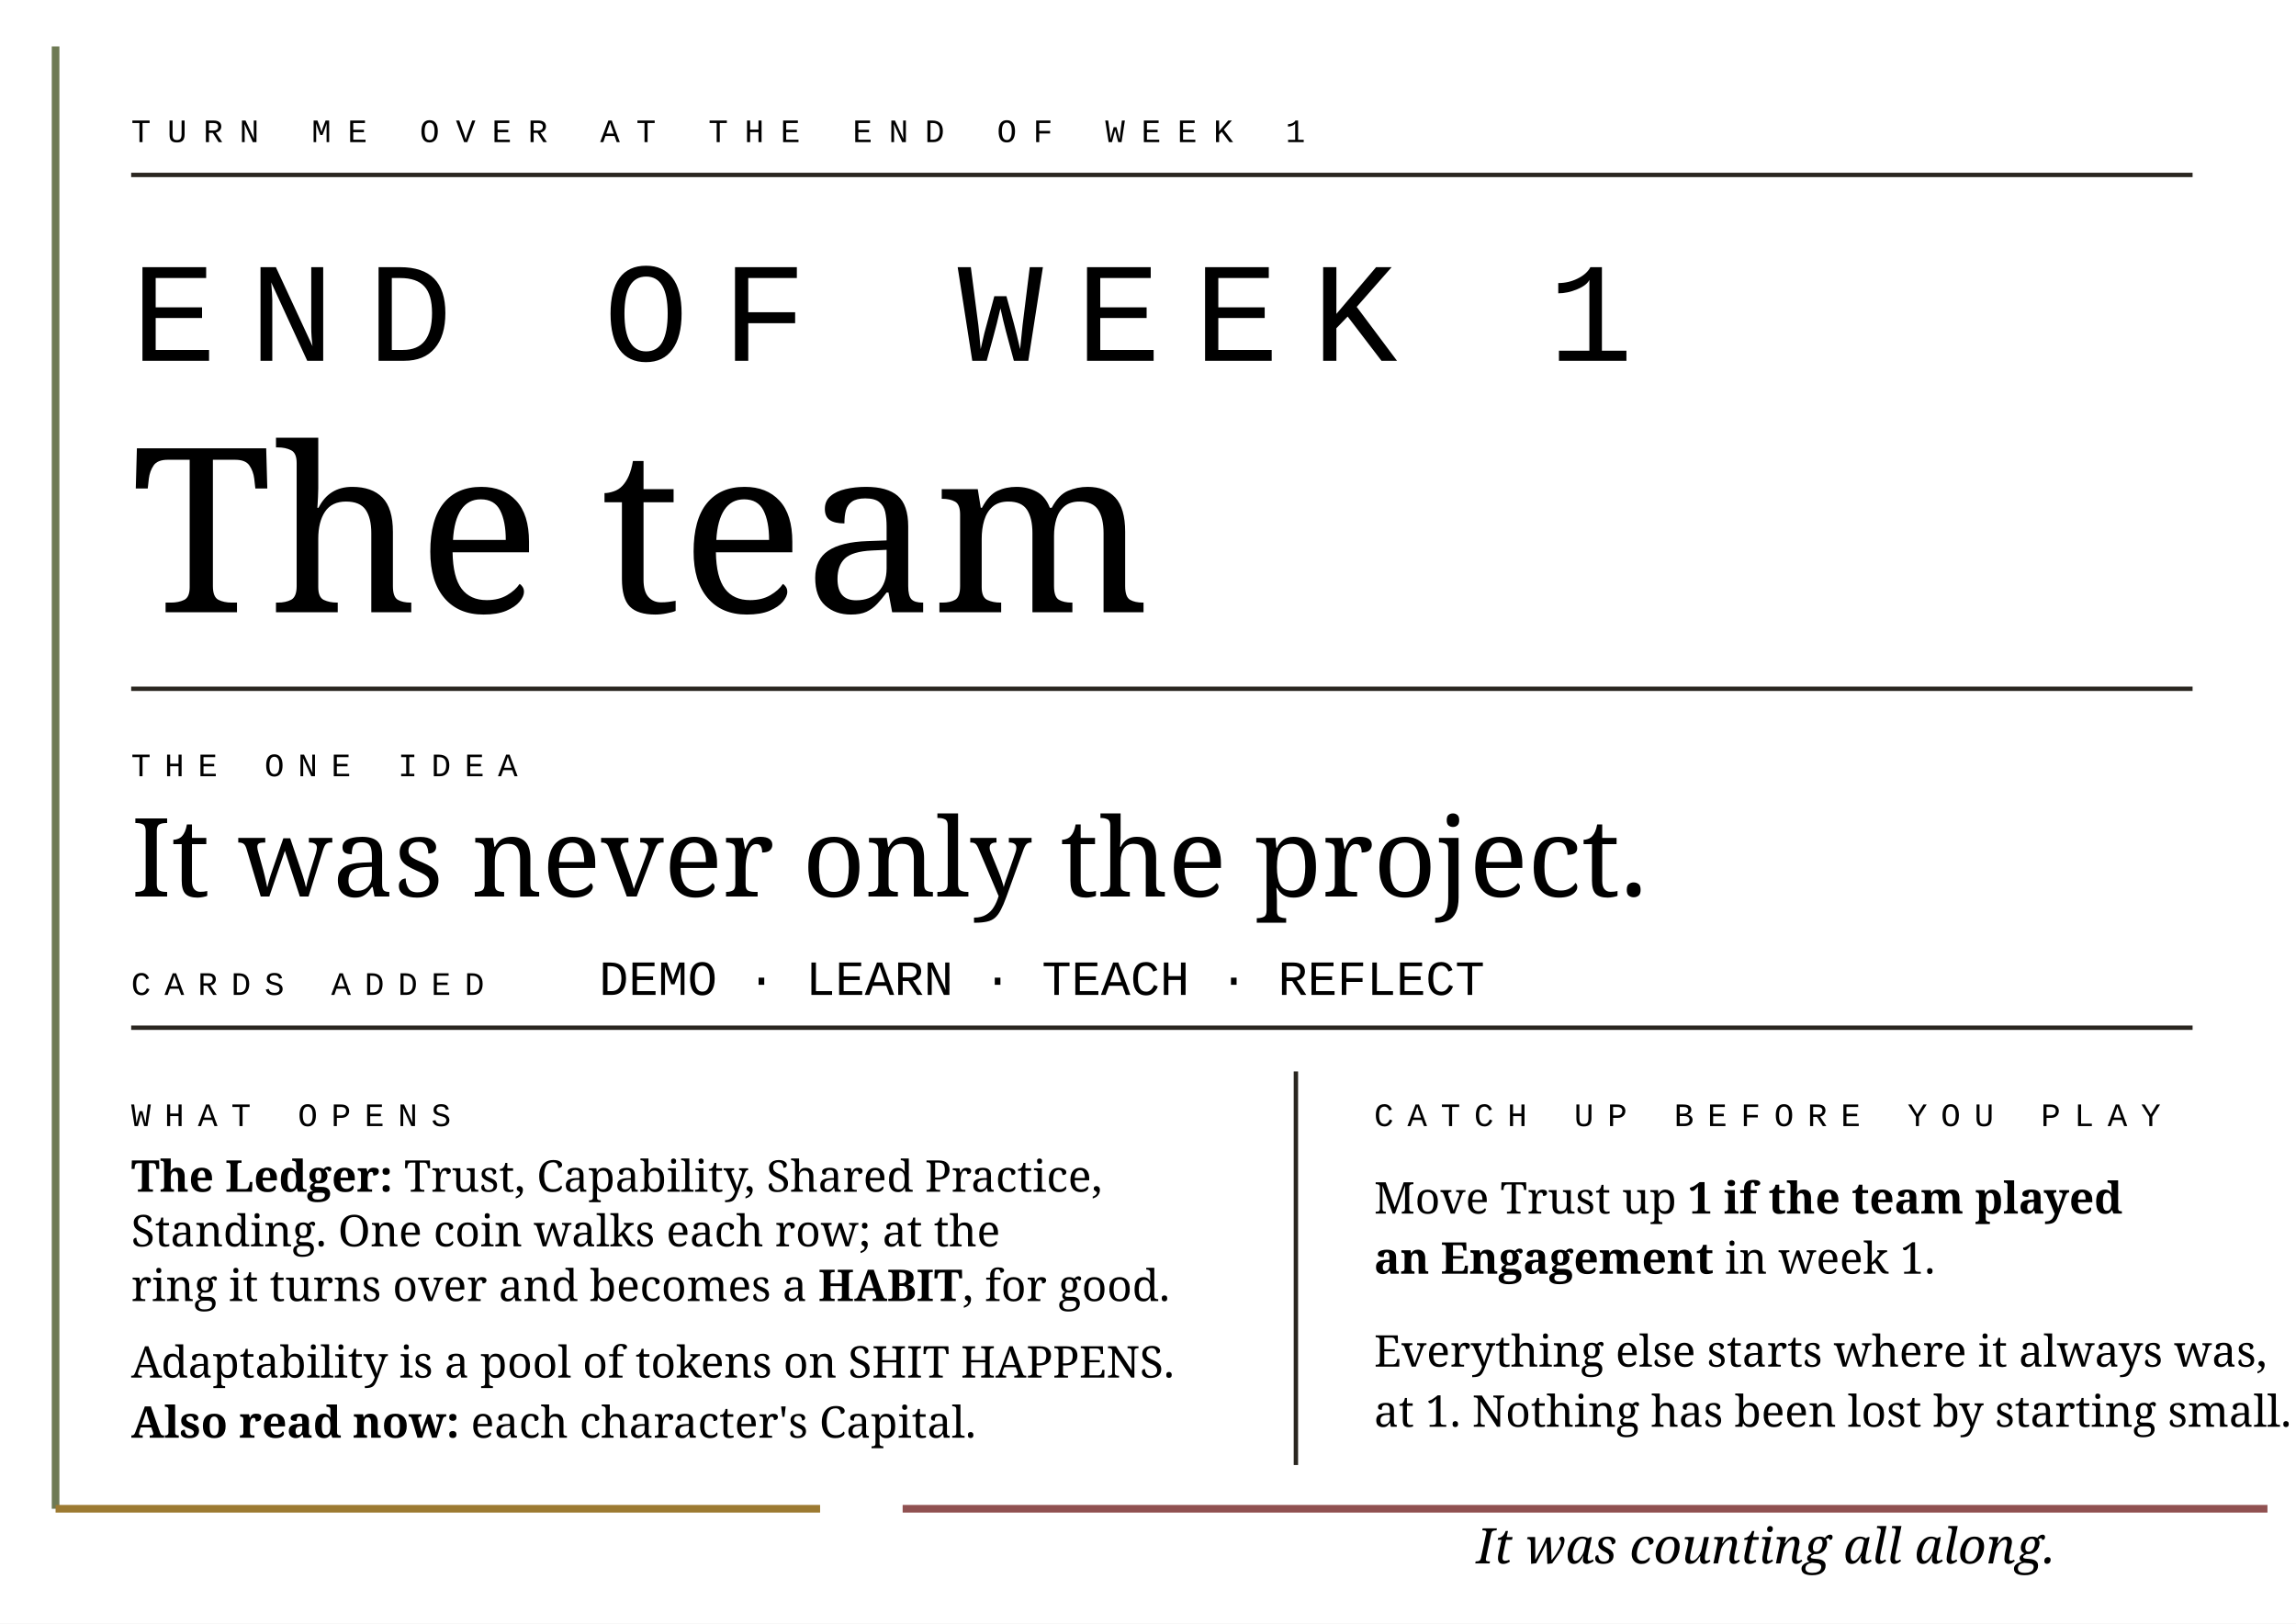
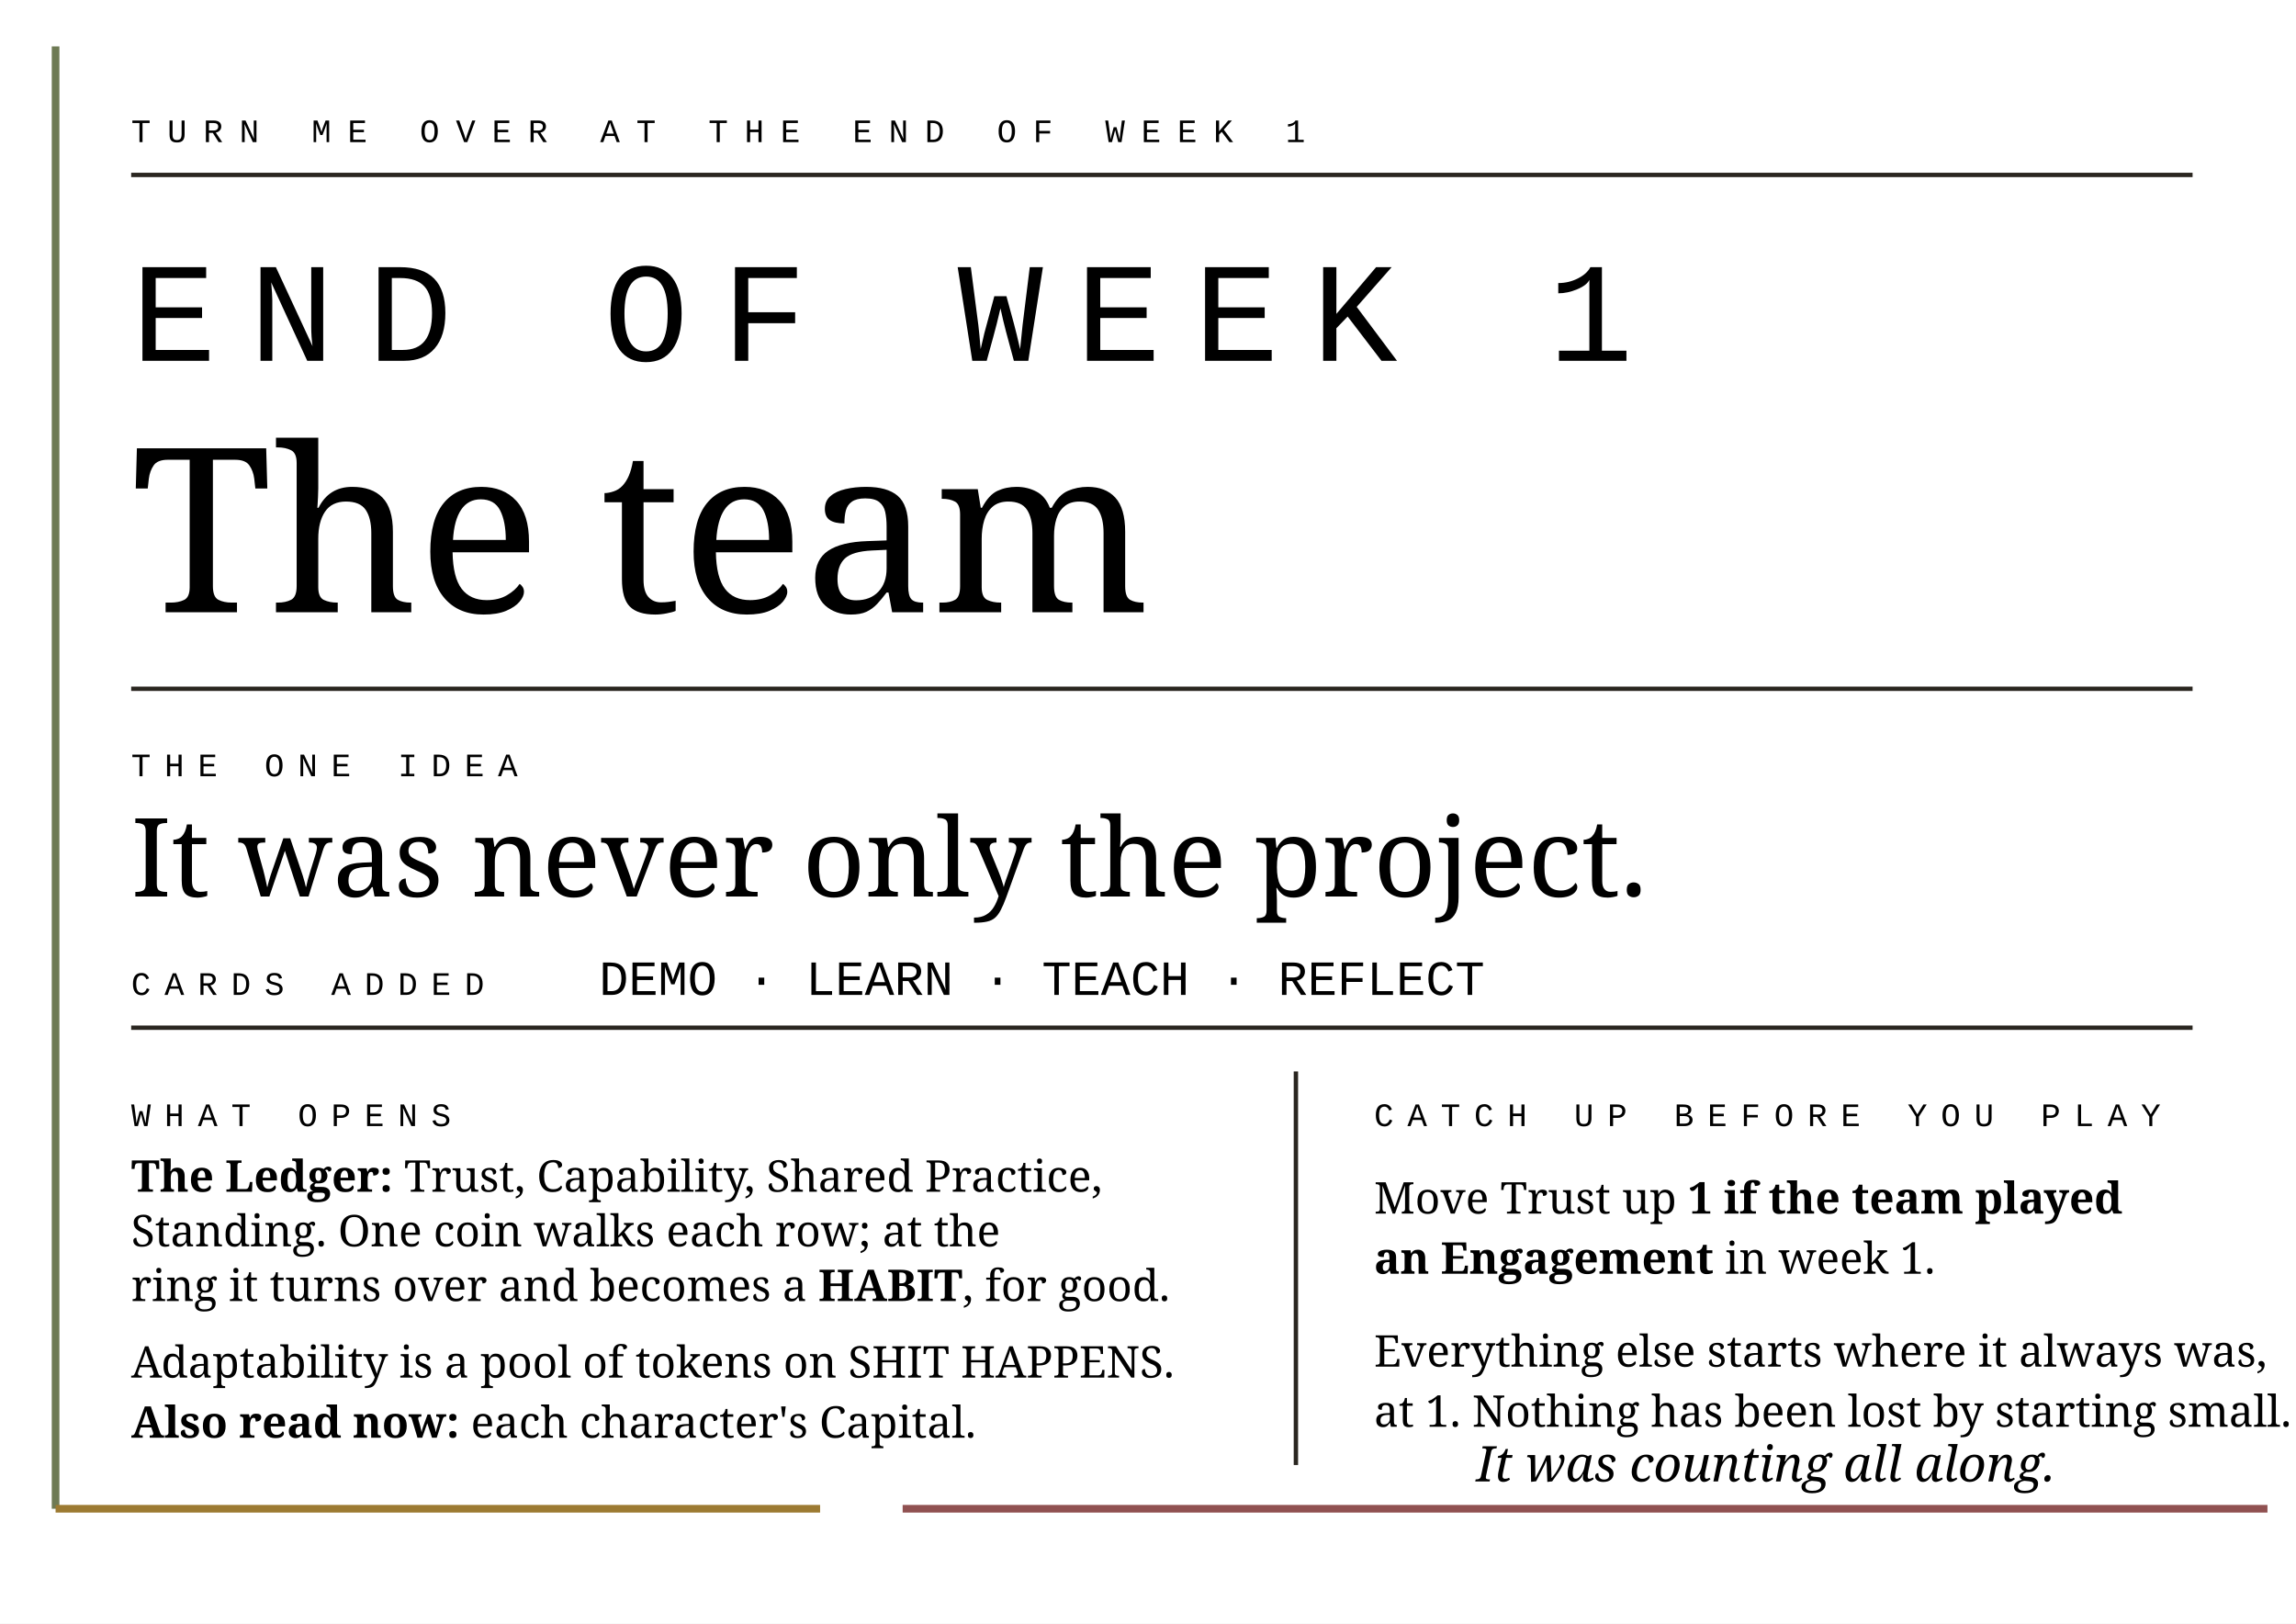
<svg xmlns="http://www.w3.org/2000/svg" width="297mm" height="210mm" viewBox="0 0 297 210">
  <style>
  .s { font-family:"EB Garamond",Garamond,Georgia,serif; fill:#000000; }
  .m { font-family:"IBM Plex Mono","Courier New",monospace; fill:#000000; }
  .h { fill:none; stroke:#2A2620; stroke-width:.8; }
  .q { fill:#000000; }
</style>
  <g transform="scale(0.7070064)">
    <rect width="471" height="297" fill="#FFFFFF" />
    <text x="24" y="26" class="m q" font-size="6" letter-spacing="3">TURN ME OVER AT THE END OF WEEK 1</text>
    <line x1="24" y1="32" x2="401.16" y2="32" class="h" />
    <text x="24" y="66" class="m" font-size="26" letter-spacing="6">END OF WEEK 1</text>
    <text x="24" y="112" class="s" font-size="42">The team</text>
    <line x1="24" y1="126" x2="401.16" y2="126" class="h" stroke-width="1.2" />
    <text x="24" y="142" class="m q" font-size="6" letter-spacing="2.5">THE ONE IDEA</text>
    <text x="24" y="164" class="s" font-size="20">It was never only the project.</text>
    <text x="24" y="182" class="m q" font-size="6" letter-spacing="2.5">CARDS ADDED</text>
    <text x="109.6" y="182" class="m" font-size="9">DEMO · LEARN · TEACH · REFLECT</text>
    <line x1="24" y1="188" x2="401.16" y2="188" class="h" stroke-width=".5" />
    <text x="24" y="206" class="m q" font-size="6" letter-spacing="2.5">WHAT OPENS</text>
    <text x="24" y="218" class="s" font-size="8">
      <tspan font-weight="bold">The Ledger:</tspan> Trust, Capability, Shared Practice,</text>
    <text x="24" y="228" class="s" font-size="8">Standing. One coin walks each row; at the</text>
    <text x="24" y="238" class="s" font-size="8">ring it turns over and becomes a <tspan font-weight="bold">HABIT</tspan>, for good.</text>
    <text x="24" y="252" class="s" font-size="8">Adaptability is a pool of tokens on SHIT HAPPENS.</text>
    <text x="24" y="263" class="s" font-size="8">
      <tspan font-weight="bold">Also read now:</tspan> each character's Capital.</text>
    <line x1="237.1" y1="196" x2="237.1" y2="268" class="h" stroke-width=".4" />
    <text x="251.4" y="206" class="m" font-size="6" letter-spacing="2.5">CATCH UP BEFORE YOU PLAY</text>
    <text x="251.4" y="222" class="s" font-size="8">Move Trust up <tspan font-weight="bold">1 if the team played</tspan>
    </text>
    <text x="251.4" y="233" class="s" font-size="8">
      <tspan font-weight="bold">an Engagement</tspan> in week 1.</text>
    <text x="251.4" y="250" class="s" font-size="8">Everything else starts where it always was,</text>
    <text x="251.4" y="261" class="s" font-size="8">at 1. Nothing has been lost by starting small.</text>
-     <text x="270.1" y="286" class="s" font-size="9" font-style="italic">It was counting all along.</text>
+     <text x="270.1" y="271" class="s" font-size="9" font-style="italic">It was counting all along.</text>
    <line x1="10.17" y1="8.49" x2="10.17" y2="276" stroke="#6E7A54" stroke-width="1.4" />
    <line x1="10.17" y1="276" x2="150.05" y2="276" stroke="#9C7A32" stroke-width="1.4" />
    <line x1="165.15" y1="276" x2="414.86" y2="276" stroke="#905151" stroke-width="1.4" />
  </g>
</svg>
